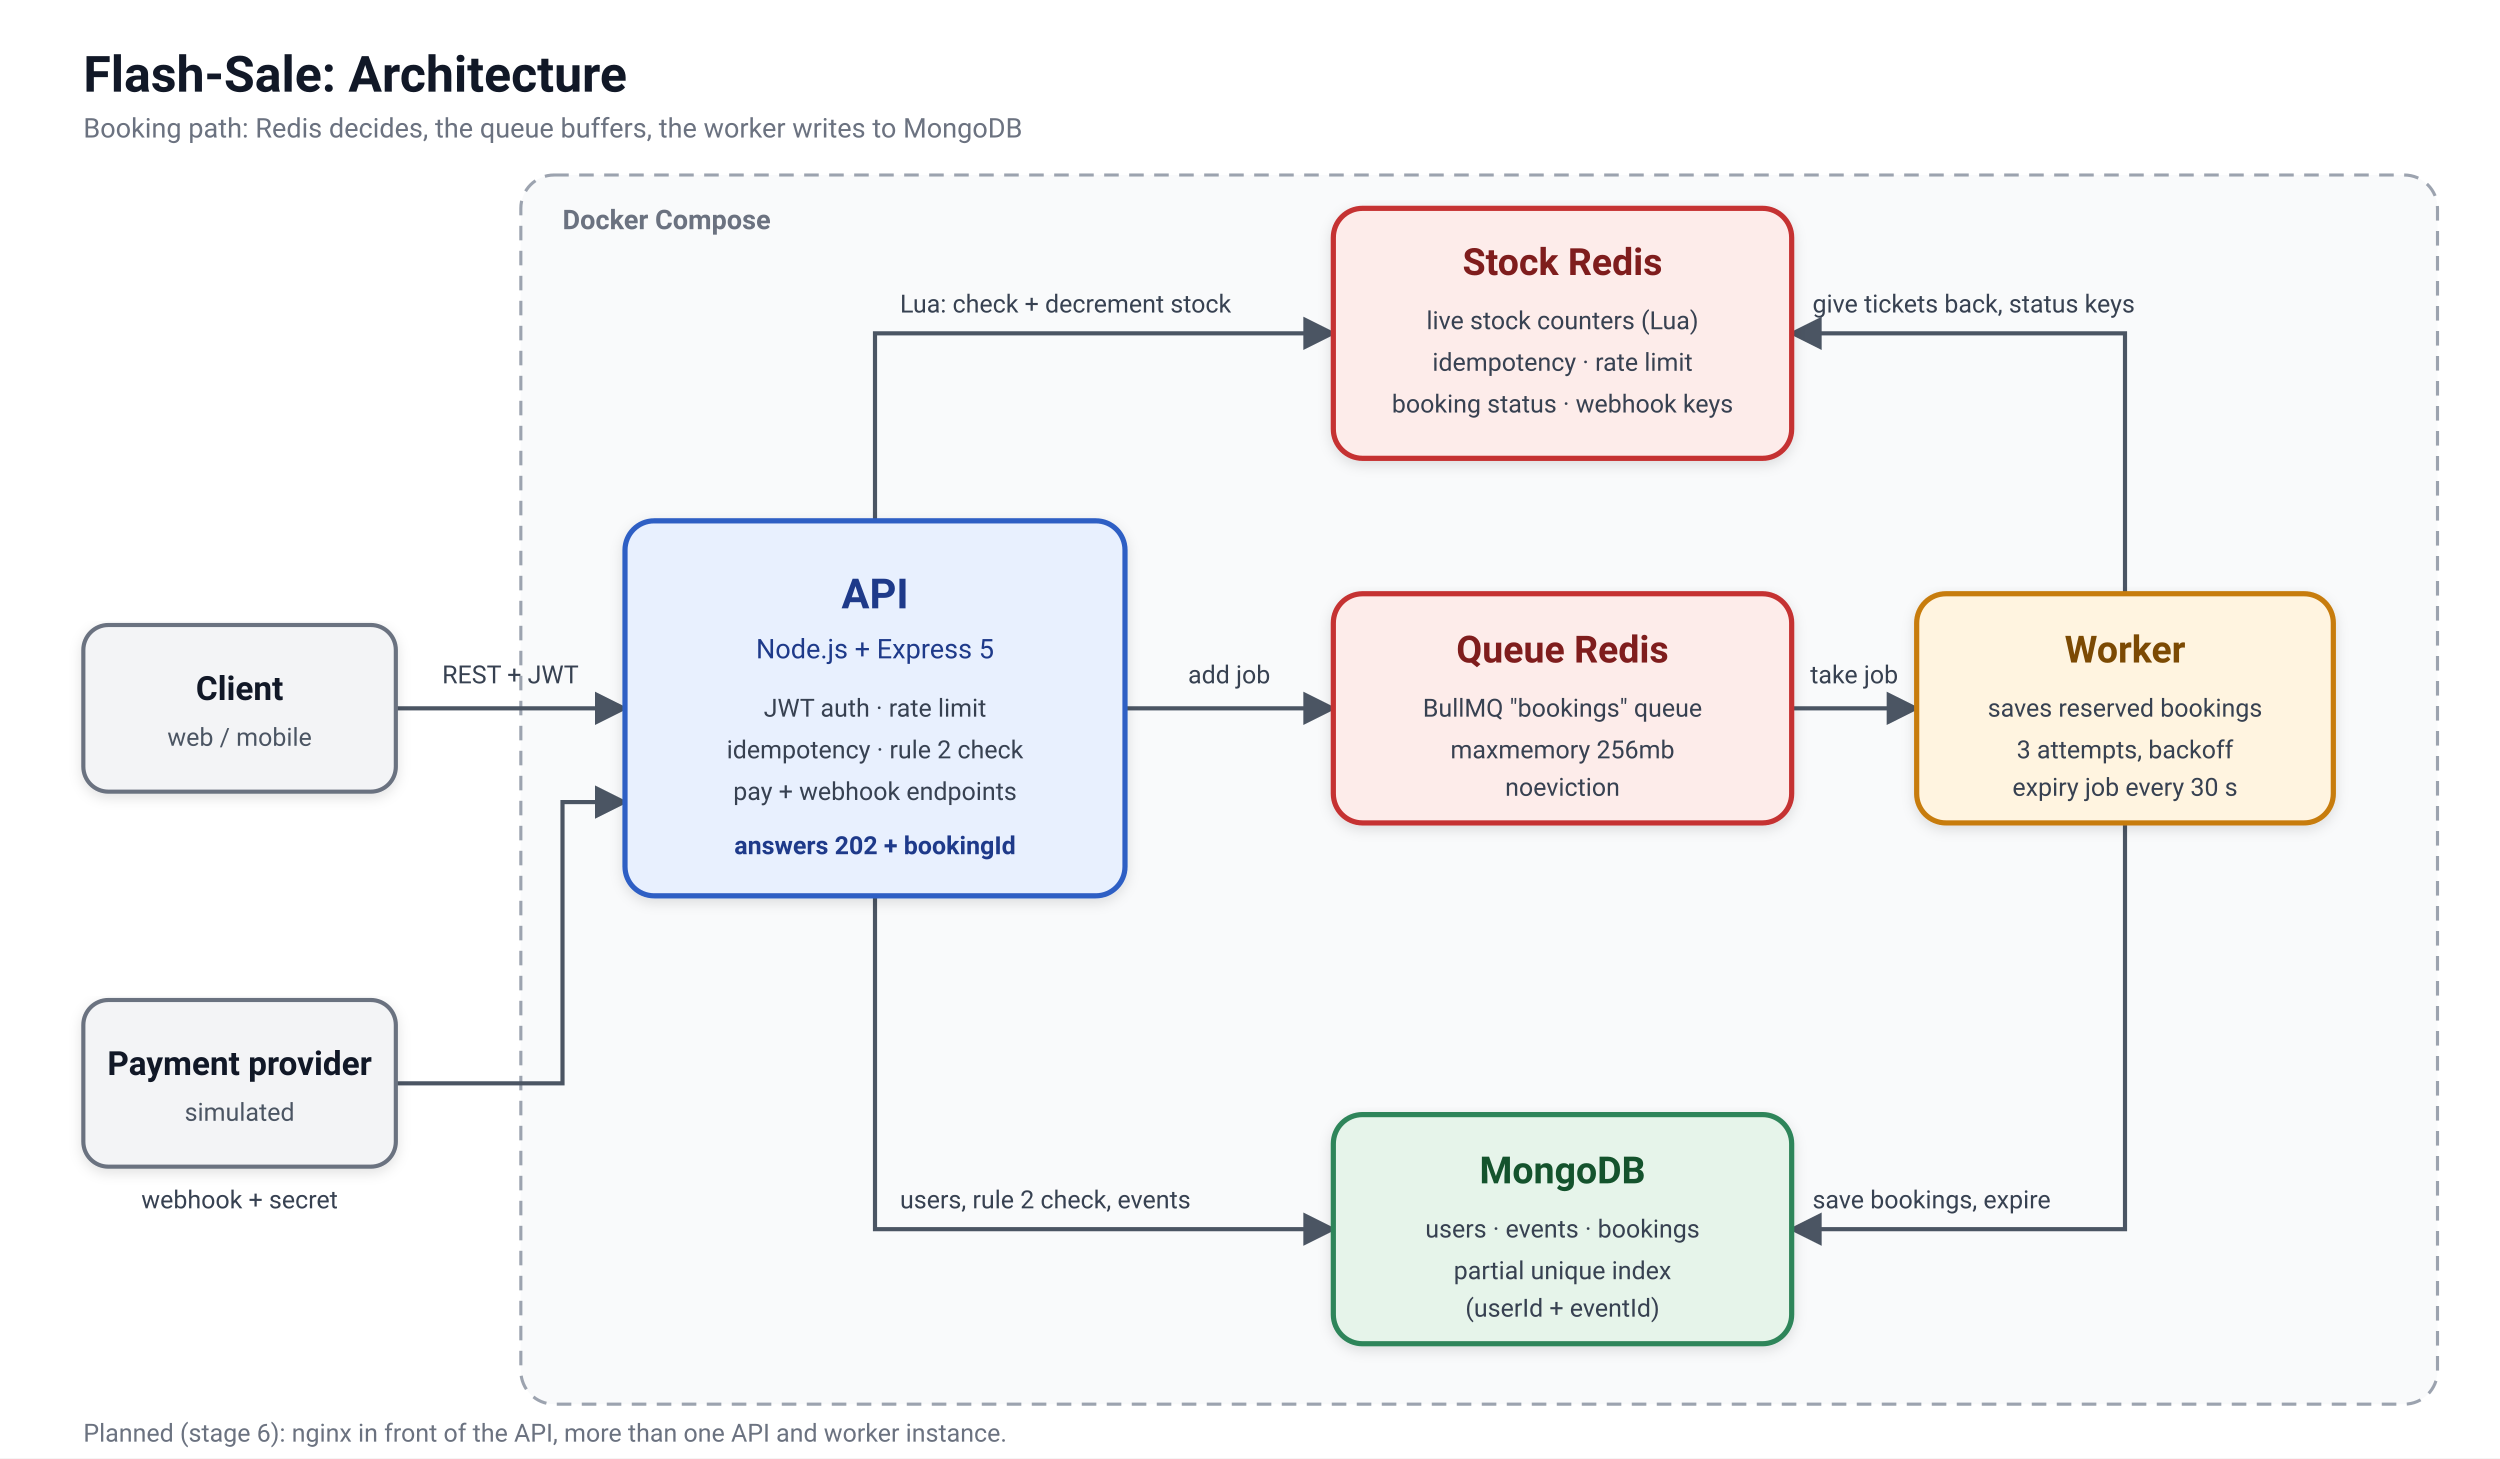
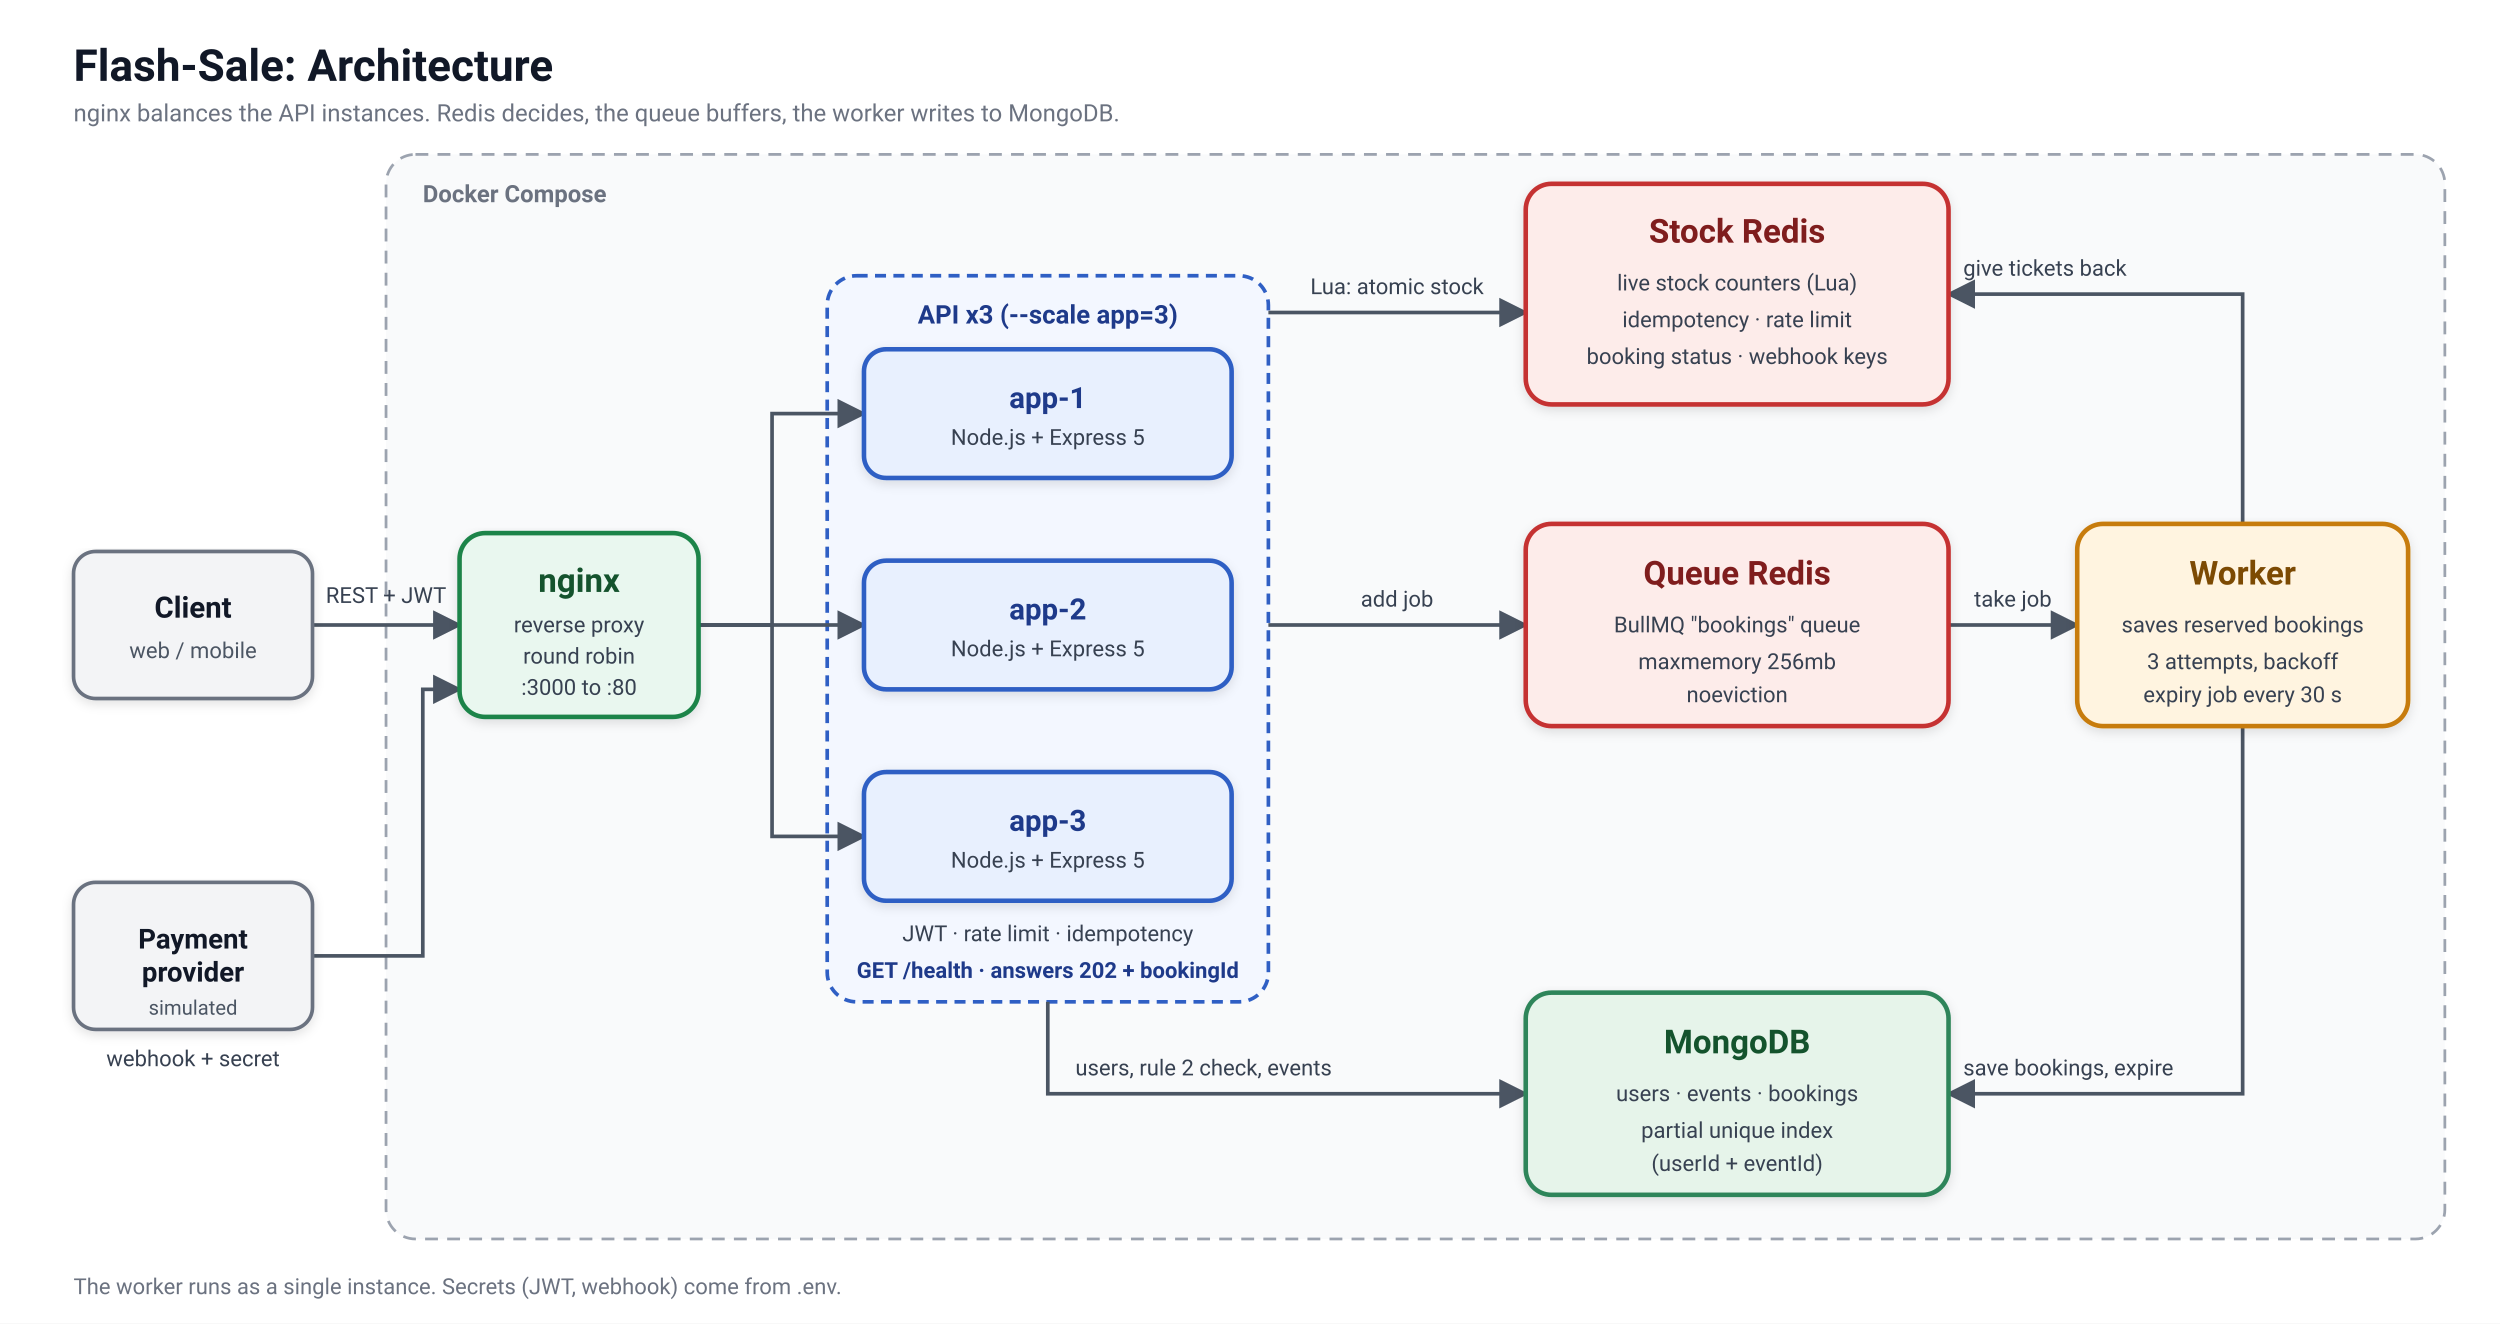
- <svg xmlns="http://www.w3.org/2000/svg" viewBox="0 0 1200 700" width="1200" height="700" font-family="-apple-system, 'Segoe UI', Roboto, Helvetica, Arial, sans-serif">
+ <svg xmlns="http://www.w3.org/2000/svg" viewBox="0 0 1360 720" width="1360" height="720" font-family="-apple-system, 'Segoe UI', Roboto, Helvetica, Arial, sans-serif">
  <defs>
    <marker id="arrow" viewBox="0 0 10 10" refX="9" refY="5" markerWidth="8" markerHeight="8" orient="auto-start-reverse">
      <path d="M0,0 L10,5 L0,10 z" fill="#4b5563" />
    </marker>
    <filter id="shadow" x="-5%" y="-5%" width="110%" height="120%">
      <feDropShadow dx="0" dy="2" stdDeviation="3" flood-color="#000" flood-opacity="0.12" />
    </filter>
  </defs>
-   <rect width="1200" height="700" fill="#ffffff" />
+   <rect width="1360" height="720" fill="#ffffff" />
  <text x="40" y="44" font-size="24" font-weight="700" fill="#111827">Flash-Sale: Architecture</text>
-   <text x="40" y="66" font-size="13" fill="#6b7280">Booking path: Redis decides, the queue buffers, the worker writes to MongoDB</text>
-   <rect x="250" y="84" width="920" height="590" rx="16" fill="#f9fafb" stroke="#9ca3af" stroke-width="1.5" stroke-dasharray="7 5" />
-   <text x="270" y="110" font-size="13" font-weight="600" fill="#6b7280">Docker Compose</text>
+   <text x="40" y="66" font-size="13" fill="#6b7280">nginx balances the API instances. Redis decides, the queue buffers, the worker writes to MongoDB.</text>
+   <rect x="210" y="84" width="1120" height="590" rx="16" fill="#f9fafb" stroke="#9ca3af" stroke-width="1.5" stroke-dasharray="7 5" />
+   <text x="230" y="110" font-size="13" font-weight="600" fill="#6b7280">Docker Compose</text>
+   <rect x="450" y="150" width="240" height="395" rx="16" fill="#f3f7ff" stroke="#2f5fc4" stroke-width="2" stroke-dasharray="6 4" />
+   <text x="570" y="176" font-size="14" font-weight="700" fill="#1e3a8a" text-anchor="middle">API x3 (--scale app=3)</text>
  <g stroke="#4b5563" stroke-width="2" fill="none" marker-end="url(#arrow)">
-     <path d="M190,340 H300" />
-     <path d="M190,520 H270 V385 H300" />
-     <path d="M420,250 V160 H640" />
-     <path d="M540,340 H640" />
-     <path d="M420,430 V590 H640" />
-     <path d="M860,340 H920" />
-     <path d="M1020,285 V160 H860" />
-     <path d="M1020,395 V590 H860" />
+     <path d="M170,340 H250" />
+     <path d="M170,520 H230 V375 H250" />
+     <path d="M380,340 H420 V225 H470" />
+     <path d="M380,340 H470" />
+     <path d="M380,340 H420 V455 H470" />
+     <path d="M690,170 H830" />
+     <path d="M690,340 H830" />
+     <path d="M570,545 V595 H830" />
+     <path d="M1060,340 H1130" />
+     <path d="M1220,285 V160 H1060" />
+     <path d="M1220,395 V595 H1060" />
  </g>
  <g font-size="12" fill="#374151">
-     <text x="245" y="328" text-anchor="middle">REST + JWT</text>
-     <text x="115" y="580" text-anchor="middle">webhook + secret</text>
-     <text x="432" y="150">Lua: check + decrement stock</text>
-     <text x="590" y="328" text-anchor="middle">add job</text>
-     <text x="890" y="328" text-anchor="middle">take job</text>
-     <text x="432" y="580">users, rule 2 check, events</text>
-     <text x="870" y="150">give tickets back, status keys</text>
-     <text x="870" y="580">save bookings, expire</text>
+     <text x="210" y="328" text-anchor="middle">REST + JWT</text>
+     <text x="105" y="580" text-anchor="middle">webhook + secret</text>
+     <text x="760" y="160" text-anchor="middle">Lua: atomic stock</text>
+     <text x="760" y="330" text-anchor="middle">add job</text>
+     <text x="1095" y="330" text-anchor="middle">take job</text>
+     <text x="585" y="585">users, rule 2 check, events</text>
+     <text x="1068" y="150">give tickets back</text>
+     <text x="1068" y="585">save bookings, expire</text>
  </g>
  <g filter="url(#shadow)">
-     <rect x="40" y="300" width="150" height="80" rx="12" fill="#f3f4f6" stroke="#6b7280" stroke-width="2" />
+     <rect x="40" y="300" width="130" height="80" rx="12" fill="#f3f4f6" stroke="#6b7280" stroke-width="2" />
  </g>
-   <text x="115" y="336" font-size="16" font-weight="700" fill="#111827" text-anchor="middle">Client</text>
-   <text x="115" y="358" font-size="12" fill="#4b5563" text-anchor="middle">web / mobile</text>
+   <text x="105" y="336" font-size="16" font-weight="700" fill="#111827" text-anchor="middle">Client</text>
+   <text x="105" y="358" font-size="12" fill="#4b5563" text-anchor="middle">web / mobile</text>
  <g filter="url(#shadow)">
-     <rect x="40" y="480" width="150" height="80" rx="12" fill="#f3f4f6" stroke="#6b7280" stroke-width="2" />
+     <rect x="40" y="480" width="130" height="80" rx="12" fill="#f3f4f6" stroke="#6b7280" stroke-width="2" />
  </g>
-   <text x="115" y="516" font-size="16" font-weight="700" fill="#111827" text-anchor="middle">Payment provider</text>
-   <text x="115" y="538" font-size="12" fill="#4b5563" text-anchor="middle">simulated</text>
+   <text x="105" y="516" font-size="15" font-weight="700" fill="#111827" text-anchor="middle">Payment</text>
+   <text x="105" y="534" font-size="15" font-weight="700" fill="#111827" text-anchor="middle">provider</text>
+   <text x="105" y="552" font-size="11" fill="#4b5563" text-anchor="middle">simulated</text>
  <g filter="url(#shadow)">
-     <rect x="300" y="250" width="240" height="180" rx="14" fill="#e8f0fe" stroke="#2f5fc4" stroke-width="2.5" />
+     <rect x="250" y="290" width="130" height="100" rx="14" fill="#e9f7ef" stroke="#1e8449" stroke-width="2.5" />
  </g>
-   <text x="420" y="292" font-size="20" font-weight="700" fill="#1e3a8a" text-anchor="middle">API</text>
-   <text x="420" y="316" font-size="13" fill="#1e3a8a" text-anchor="middle">Node.js + Express 5</text>
-   <text x="420" y="344" font-size="12" fill="#374151" text-anchor="middle">JWT auth · rate limit</text>
-   <text x="420" y="364" font-size="12" fill="#374151" text-anchor="middle">idempotency · rule 2 check</text>
-   <text x="420" y="384" font-size="12" fill="#374151" text-anchor="middle">pay + webhook endpoints</text>
-   <text x="420" y="410" font-size="12" font-weight="600" fill="#1e3a8a" text-anchor="middle">answers 202 + bookingId</text>
+   <text x="315" y="322" font-size="18" font-weight="700" fill="#14532d" text-anchor="middle">nginx</text>
+   <text x="315" y="344" font-size="12" fill="#374151" text-anchor="middle">reverse proxy</text>
+   <text x="315" y="361" font-size="12" fill="#374151" text-anchor="middle">round robin</text>
+   <text x="315" y="378" font-size="12" fill="#374151" text-anchor="middle">:3000 to :80</text>
  <g filter="url(#shadow)">
-     <rect x="640" y="100" width="220" height="120" rx="14" fill="#fdecea" stroke="#c53030" stroke-width="2.5" />
+     <rect x="470" y="190" width="200" height="70" rx="12" fill="#e8f0fe" stroke="#2f5fc4" stroke-width="2.5" />
+     <rect x="470" y="305" width="200" height="70" rx="12" fill="#e8f0fe" stroke="#2f5fc4" stroke-width="2.5" />
+     <rect x="470" y="420" width="200" height="70" rx="12" fill="#e8f0fe" stroke="#2f5fc4" stroke-width="2.5" />
  </g>
-   <text x="750" y="132" font-size="18" font-weight="700" fill="#7f1d1d" text-anchor="middle">Stock Redis</text>
-   <text x="750" y="158" font-size="12" fill="#374151" text-anchor="middle">live stock counters (Lua)</text>
-   <text x="750" y="178" font-size="12" fill="#374151" text-anchor="middle">idempotency · rate limit</text>
-   <text x="750" y="198" font-size="12" fill="#374151" text-anchor="middle">booking status · webhook keys</text>
+   <g text-anchor="middle">
+     <text x="570" y="222" font-size="16" font-weight="700" fill="#1e3a8a">app-1</text>
+     <text x="570" y="242" font-size="12" fill="#374151">Node.js + Express 5</text>
+     <text x="570" y="337" font-size="16" font-weight="700" fill="#1e3a8a">app-2</text>
+     <text x="570" y="357" font-size="12" fill="#374151">Node.js + Express 5</text>
+     <text x="570" y="452" font-size="16" font-weight="700" fill="#1e3a8a">app-3</text>
+     <text x="570" y="472" font-size="12" fill="#374151">Node.js + Express 5</text>
+     <text x="570" y="512" font-size="12" fill="#374151">JWT · rate limit · idempotency</text>
+     <text x="570" y="532" font-size="12" font-weight="600" fill="#1e3a8a">GET /health · answers 202 + bookingId</text>
+   </g>
  <g filter="url(#shadow)">
-     <rect x="640" y="285" width="220" height="110" rx="14" fill="#fdecea" stroke="#c53030" stroke-width="2.5" />
+     <rect x="830" y="100" width="230" height="120" rx="14" fill="#fdecea" stroke="#c53030" stroke-width="2.5" />
  </g>
-   <text x="750" y="318" font-size="18" font-weight="700" fill="#7f1d1d" text-anchor="middle">Queue Redis</text>
-   <text x="750" y="344" font-size="12" fill="#374151" text-anchor="middle">BullMQ "bookings" queue</text>
-   <text x="750" y="364" font-size="12" fill="#374151" text-anchor="middle">maxmemory 256mb</text>
-   <text x="750" y="382" font-size="12" fill="#374151" text-anchor="middle">noeviction</text>
+   <text x="945" y="132" font-size="18" font-weight="700" fill="#7f1d1d" text-anchor="middle">Stock Redis</text>
+   <text x="945" y="158" font-size="12" fill="#374151" text-anchor="middle">live stock counters (Lua)</text>
+   <text x="945" y="178" font-size="12" fill="#374151" text-anchor="middle">idempotency · rate limit</text>
+   <text x="945" y="198" font-size="12" fill="#374151" text-anchor="middle">booking status · webhook keys</text>
  <g filter="url(#shadow)">
-     <rect x="920" y="285" width="200" height="110" rx="14" fill="#fff4e0" stroke="#c77b0a" stroke-width="2.5" />
+     <rect x="830" y="285" width="230" height="110" rx="14" fill="#fdecea" stroke="#c53030" stroke-width="2.5" />
  </g>
-   <text x="1020" y="318" font-size="18" font-weight="700" fill="#7c4a03" text-anchor="middle">Worker</text>
-   <text x="1020" y="344" font-size="12" fill="#374151" text-anchor="middle">saves reserved bookings</text>
-   <text x="1020" y="364" font-size="12" fill="#374151" text-anchor="middle">3 attempts, backoff</text>
-   <text x="1020" y="382" font-size="12" fill="#374151" text-anchor="middle">expiry job every 30 s</text>
+   <text x="945" y="318" font-size="18" font-weight="700" fill="#7f1d1d" text-anchor="middle">Queue Redis</text>
+   <text x="945" y="344" font-size="12" fill="#374151" text-anchor="middle">BullMQ "bookings" queue</text>
+   <text x="945" y="364" font-size="12" fill="#374151" text-anchor="middle">maxmemory 256mb</text>
+   <text x="945" y="382" font-size="12" fill="#374151" text-anchor="middle">noeviction</text>
  <g filter="url(#shadow)">
-     <rect x="640" y="535" width="220" height="110" rx="14" fill="#e6f4ea" stroke="#2f855a" stroke-width="2.5" />
+     <rect x="1130" y="285" width="180" height="110" rx="14" fill="#fff4e0" stroke="#c77b0a" stroke-width="2.5" />
  </g>
-   <text x="750" y="568" font-size="18" font-weight="700" fill="#14532d" text-anchor="middle">MongoDB</text>
-   <text x="750" y="594" font-size="12" fill="#374151" text-anchor="middle">users · events · bookings</text>
-   <text x="750" y="614" font-size="12" fill="#374151" text-anchor="middle">partial unique index</text>
-   <text x="750" y="632" font-size="12" fill="#374151" text-anchor="middle">(userId + eventId)</text>
-   <text x="40" y="692" font-size="12" fill="#6b7280">Planned (stage 6): nginx in front of the API, more than one API and worker instance.</text>
+   <text x="1220" y="318" font-size="18" font-weight="700" fill="#7c4a03" text-anchor="middle">Worker</text>
+   <text x="1220" y="344" font-size="12" fill="#374151" text-anchor="middle">saves reserved bookings</text>
+   <text x="1220" y="364" font-size="12" fill="#374151" text-anchor="middle">3 attempts, backoff</text>
+   <text x="1220" y="382" font-size="12" fill="#374151" text-anchor="middle">expiry job every 30 s</text>
+   <g filter="url(#shadow)">
+     <rect x="830" y="540" width="230" height="110" rx="14" fill="#e6f4ea" stroke="#2f855a" stroke-width="2.5" />
+   </g>
+   <text x="945" y="573" font-size="18" font-weight="700" fill="#14532d" text-anchor="middle">MongoDB</text>
+   <text x="945" y="599" font-size="12" fill="#374151" text-anchor="middle">users · events · bookings</text>
+   <text x="945" y="619" font-size="12" fill="#374151" text-anchor="middle">partial unique index</text>
+   <text x="945" y="637" font-size="12" fill="#374151" text-anchor="middle">(userId + eventId)</text>
+   <text x="40" y="704" font-size="12" fill="#6b7280">The worker runs as a single instance. Secrets (JWT, webhook) come from .env.</text>
</svg>
